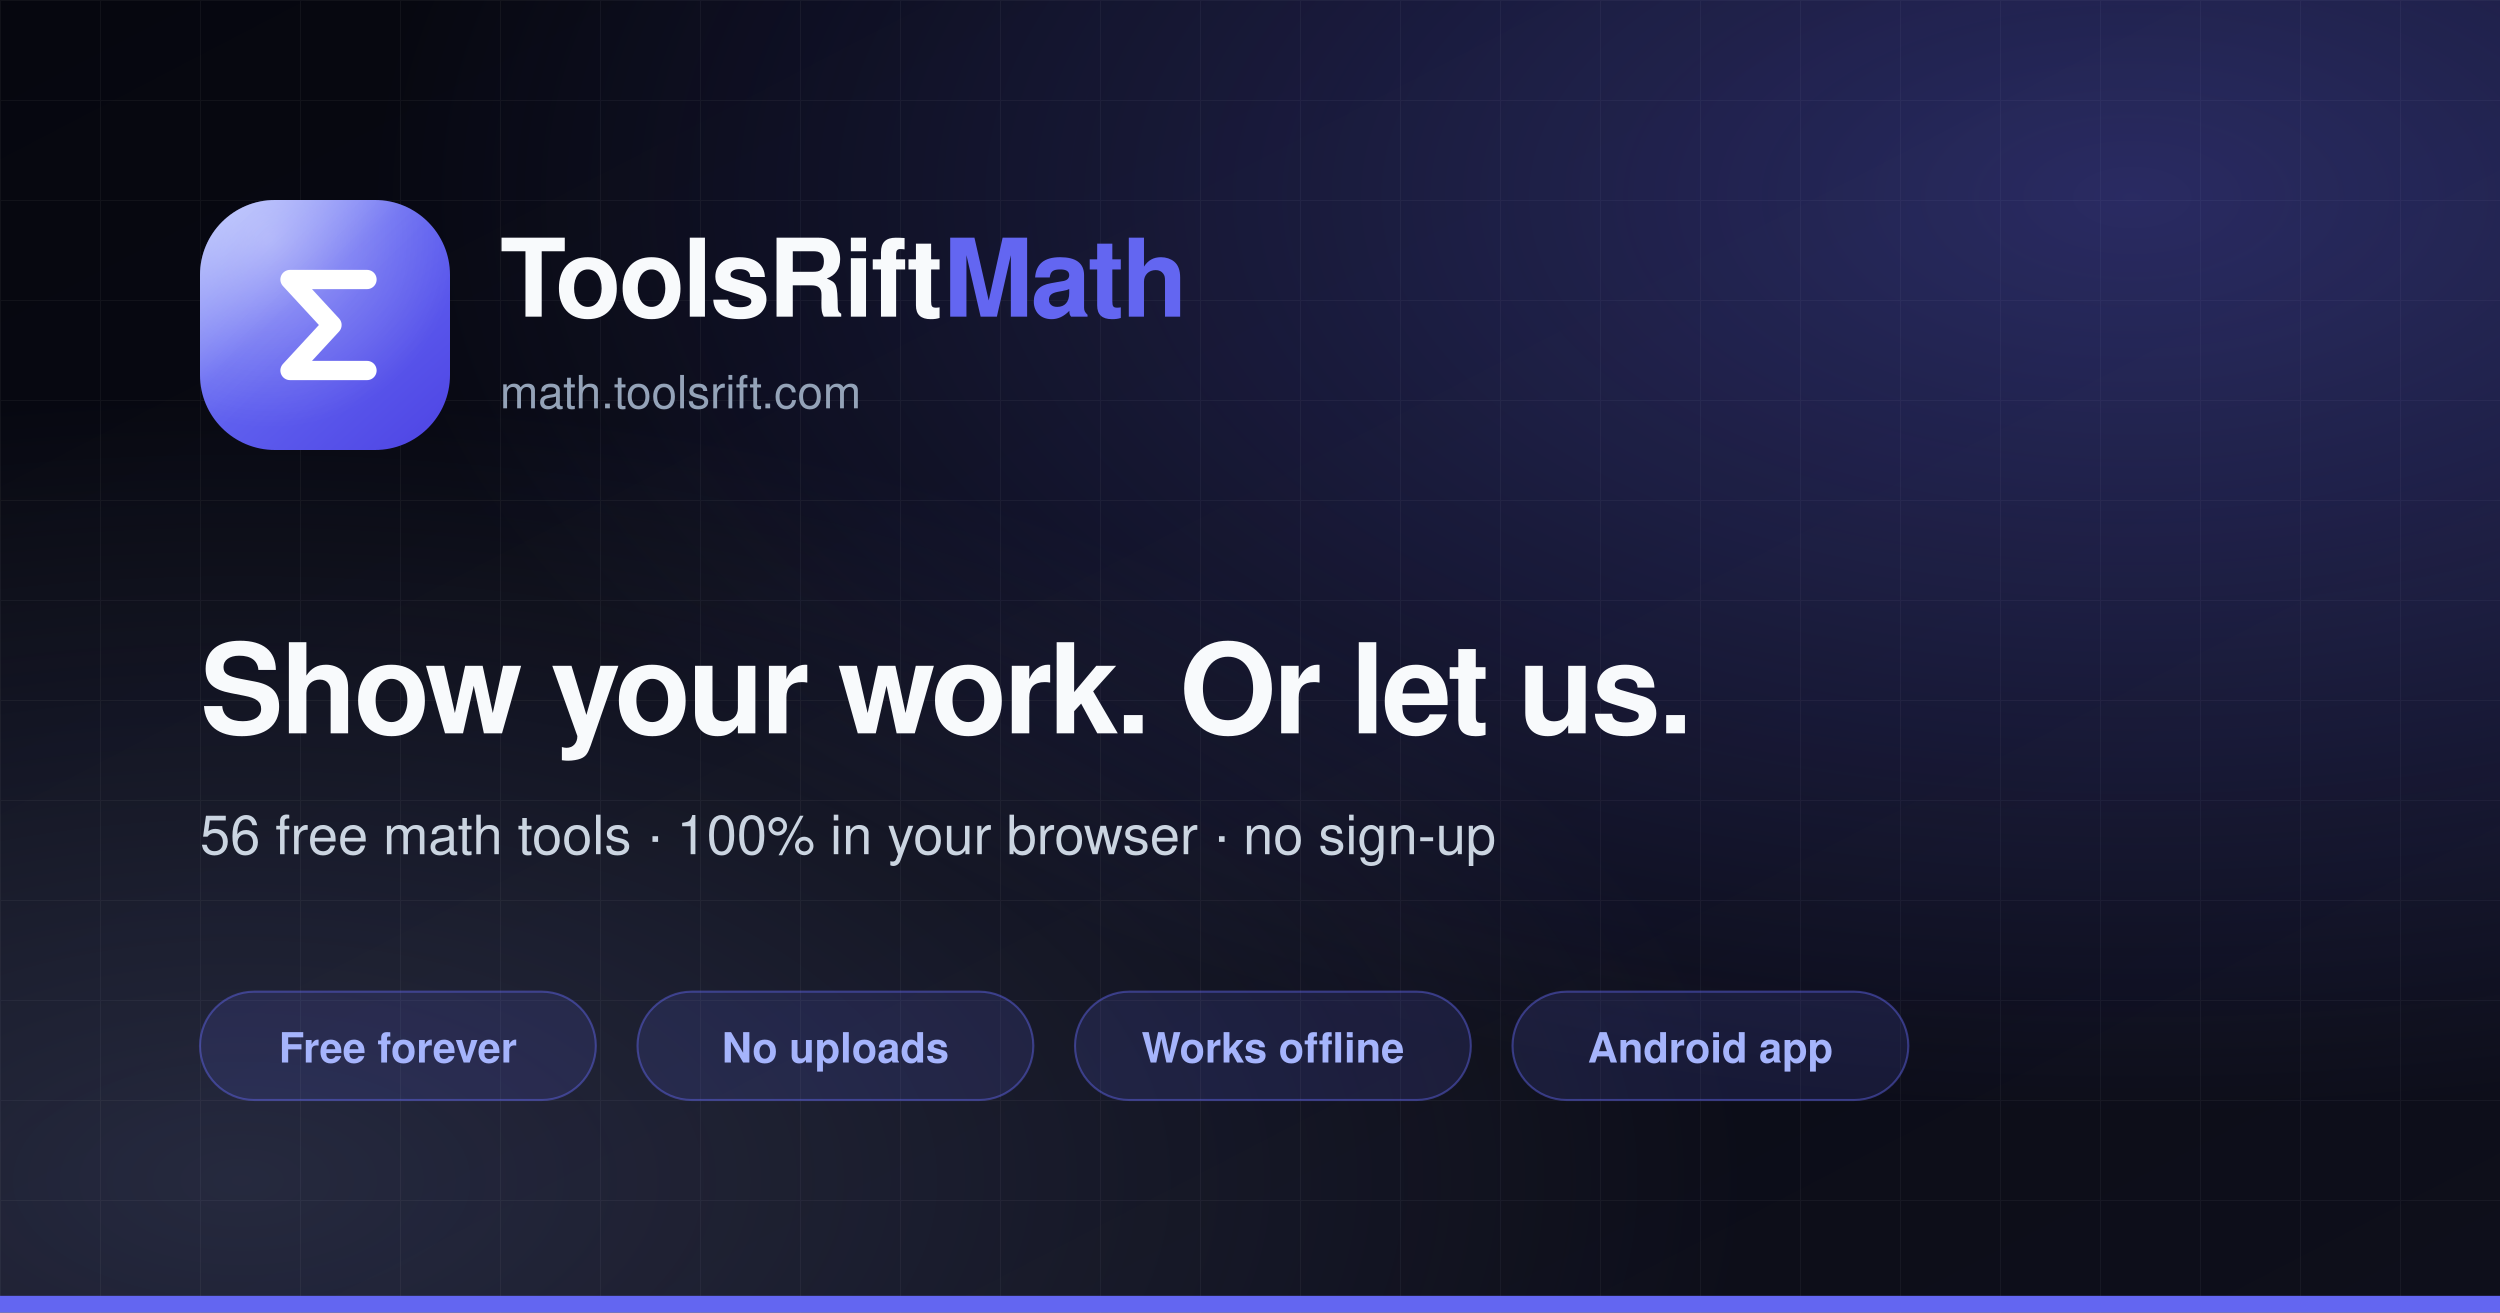
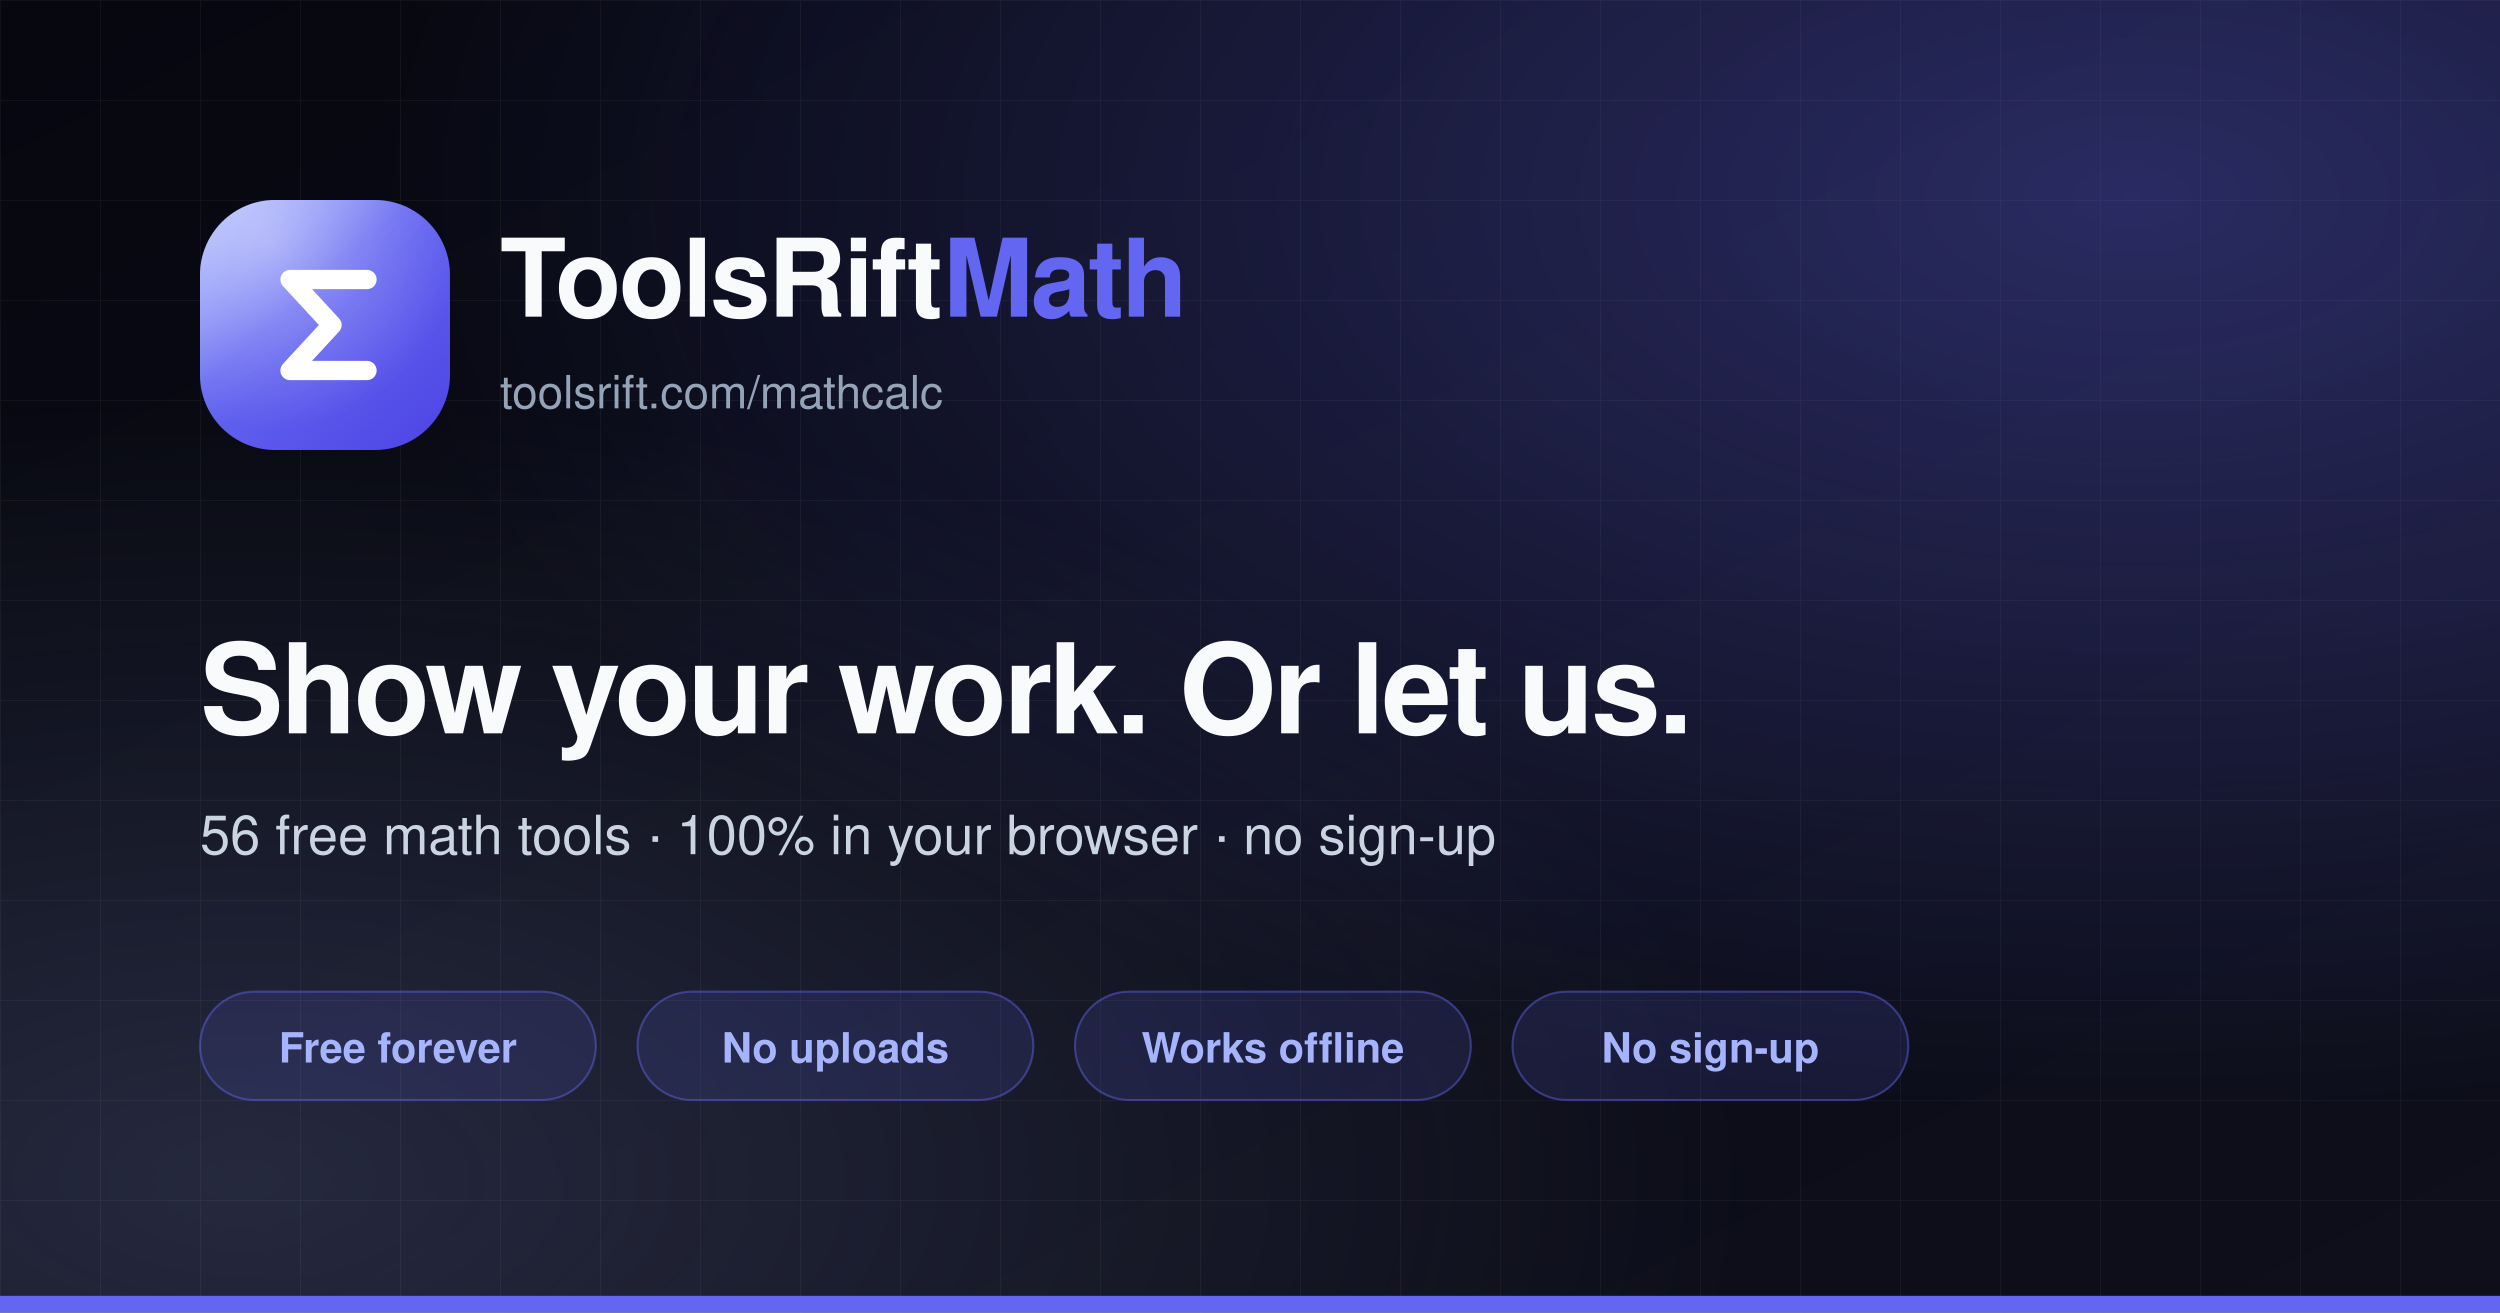
<svg xmlns="http://www.w3.org/2000/svg" viewBox="0 0 1200 630" width="1200" height="630">
  <defs>
    <linearGradient id="bg" x1="0" y1="0" x2="1" y2="1">
      <stop offset="0" stop-color="#06070F" />
      <stop offset="1" stop-color="#0E0F1B" />
    </linearGradient>
    <radialGradient id="glow" cx="0.85" cy="0.15" r="0.7">
      <stop offset="0" stop-color="#6366F1" stop-opacity="0.35" />
      <stop offset="1" stop-color="#6366F1" stop-opacity="0" />
    </radialGradient>
    <radialGradient id="glow2" cx="0.1" cy="0.9" r="0.6">
      <stop offset="0" stop-color="#A5B4FC" stop-opacity="0.18" />
      <stop offset="1" stop-color="#A5B4FC" stop-opacity="0" />
    </radialGradient>
    <pattern id="grid" width="48" height="48" patternUnits="userSpaceOnUse">
      <path d="M48 0H0v48" fill="none" stroke="#fff" stroke-opacity="0.045" />
    </pattern>
  </defs>
  <rect width="1200" height="630" fill="url(#bg)" />
  <rect width="1200" height="630" fill="url(#grid)" />
  <rect width="1200" height="630" fill="url(#glow)" />
  <rect width="1200" height="630" fill="url(#glow2)" />
  <g transform="translate(96 96)">
    <defs>
      <linearGradient id="og-g" x1="0" y1="0" x2="0.9" y2="1">
        <stop offset="0" stop-color="#A5B4FC" />
        <stop offset="0.42" stop-color="#6366F1" />
        <stop offset="1" stop-color="#4F46E5" />
      </linearGradient>
      <radialGradient id="og-hl" cx="0.28" cy="0.16" r="0.75">
        <stop offset="0" stop-color="#fff" stop-opacity="0.34" />
        <stop offset="1" stop-color="#fff" stop-opacity="0" />
      </radialGradient>
      <linearGradient id="og-sheen" x1="0" y1="0" x2="1" y2="1">
        <stop offset="0" stop-color="#fff" stop-opacity="0.16" />
        <stop offset="0.5" stop-color="#fff" stop-opacity="0" />
      </linearGradient>
      <clipPath id="og-c">
        <rect width="120" height="120" rx="36.0" />
      </clipPath>
    </defs>
    <g clip-path="url(#og-c)">
      <rect width="120" height="120" fill="url(#og-g)" />
      <rect width="120" height="120" fill="url(#og-hl)" />
      <rect width="120" height="120" fill="url(#og-sheen)" />
    </g>
    <g transform="translate(18.00 18.00) scale(0.84)" color="#ffffff">
      <path d="M74 24H30l24 26-24 26h44" fill="none" stroke="currentColor" stroke-width="11" stroke-linecap="round" stroke-linejoin="round" />
    </g>
  </g>
  <text x="240" y="152" font-family="Sora, 'Segoe UI', system-ui, -apple-system, Helvetica, Arial, sans-serif" font-weight="800" font-size="52" letter-spacing="-1.2" fill="#F8FAFC">ToolsRift<tspan fill="#6366F1"> Math</tspan>
  </text>
-   <text x="240" y="196" font-family="Sora, 'Segoe UI', system-ui, -apple-system, Helvetica, Arial, sans-serif" font-weight="500" font-size="22" fill="#94A3B8">math.toolsrift.com</text>
+   <text x="240" y="196" font-family="Sora, 'Segoe UI', system-ui, -apple-system, Helvetica, Arial, sans-serif" font-weight="500" font-size="22" fill="#94A3B8">toolsrift.com/mathcalc</text>
  <text x="96" y="352" font-family="Sora, 'Segoe UI', system-ui, -apple-system, Helvetica, Arial, sans-serif" font-weight="800" font-size="60" letter-spacing="-1.5" fill="#F8FAFC">Show your work. Or let us.</text>
  <text x="96" y="410" font-family="Sora, 'Segoe UI', system-ui, -apple-system, Helvetica, Arial, sans-serif" font-weight="500" font-size="26" fill="#CBD5E1">56 free math tools · 100% in your browser · no sign-up</text>
  <g transform="translate(96 476)">
    <rect x="0" y="0" width="190" height="52" rx="26" fill="#6366F1" fill-opacity="0.14" stroke="#6366F1" stroke-opacity="0.45" />
    <text x="95" y="34" text-anchor="middle" font-family="Sora, 'Segoe UI', system-ui, -apple-system, Helvetica, Arial, sans-serif" font-weight="700" font-size="20" fill="#A5B4FC">Free forever</text>
    <rect x="210" y="0" width="190" height="52" rx="26" fill="#6366F1" fill-opacity="0.14" stroke="#6366F1" stroke-opacity="0.45" />
    <text x="305" y="34" text-anchor="middle" font-family="Sora, 'Segoe UI', system-ui, -apple-system, Helvetica, Arial, sans-serif" font-weight="700" font-size="20" fill="#A5B4FC">No uploads</text>
    <rect x="420" y="0" width="190" height="52" rx="26" fill="#6366F1" fill-opacity="0.14" stroke="#6366F1" stroke-opacity="0.45" />
    <text x="515" y="34" text-anchor="middle" font-family="Sora, 'Segoe UI', system-ui, -apple-system, Helvetica, Arial, sans-serif" font-weight="700" font-size="20" fill="#A5B4FC">Works offline</text>
    <rect x="630" y="0" width="190" height="52" rx="26" fill="#6366F1" fill-opacity="0.14" stroke="#6366F1" stroke-opacity="0.45" />
-     <text x="725" y="34" text-anchor="middle" font-family="Sora, 'Segoe UI', system-ui, -apple-system, Helvetica, Arial, sans-serif" font-weight="700" font-size="20" fill="#A5B4FC">Android app</text>
+     <text x="725" y="34" text-anchor="middle" font-family="Sora, 'Segoe UI', system-ui, -apple-system, Helvetica, Arial, sans-serif" font-weight="700" font-size="20" fill="#A5B4FC">No sign-up</text>
  </g>
  <rect x="0" y="622" width="1200" height="8" fill="#6366F1" />
</svg>
